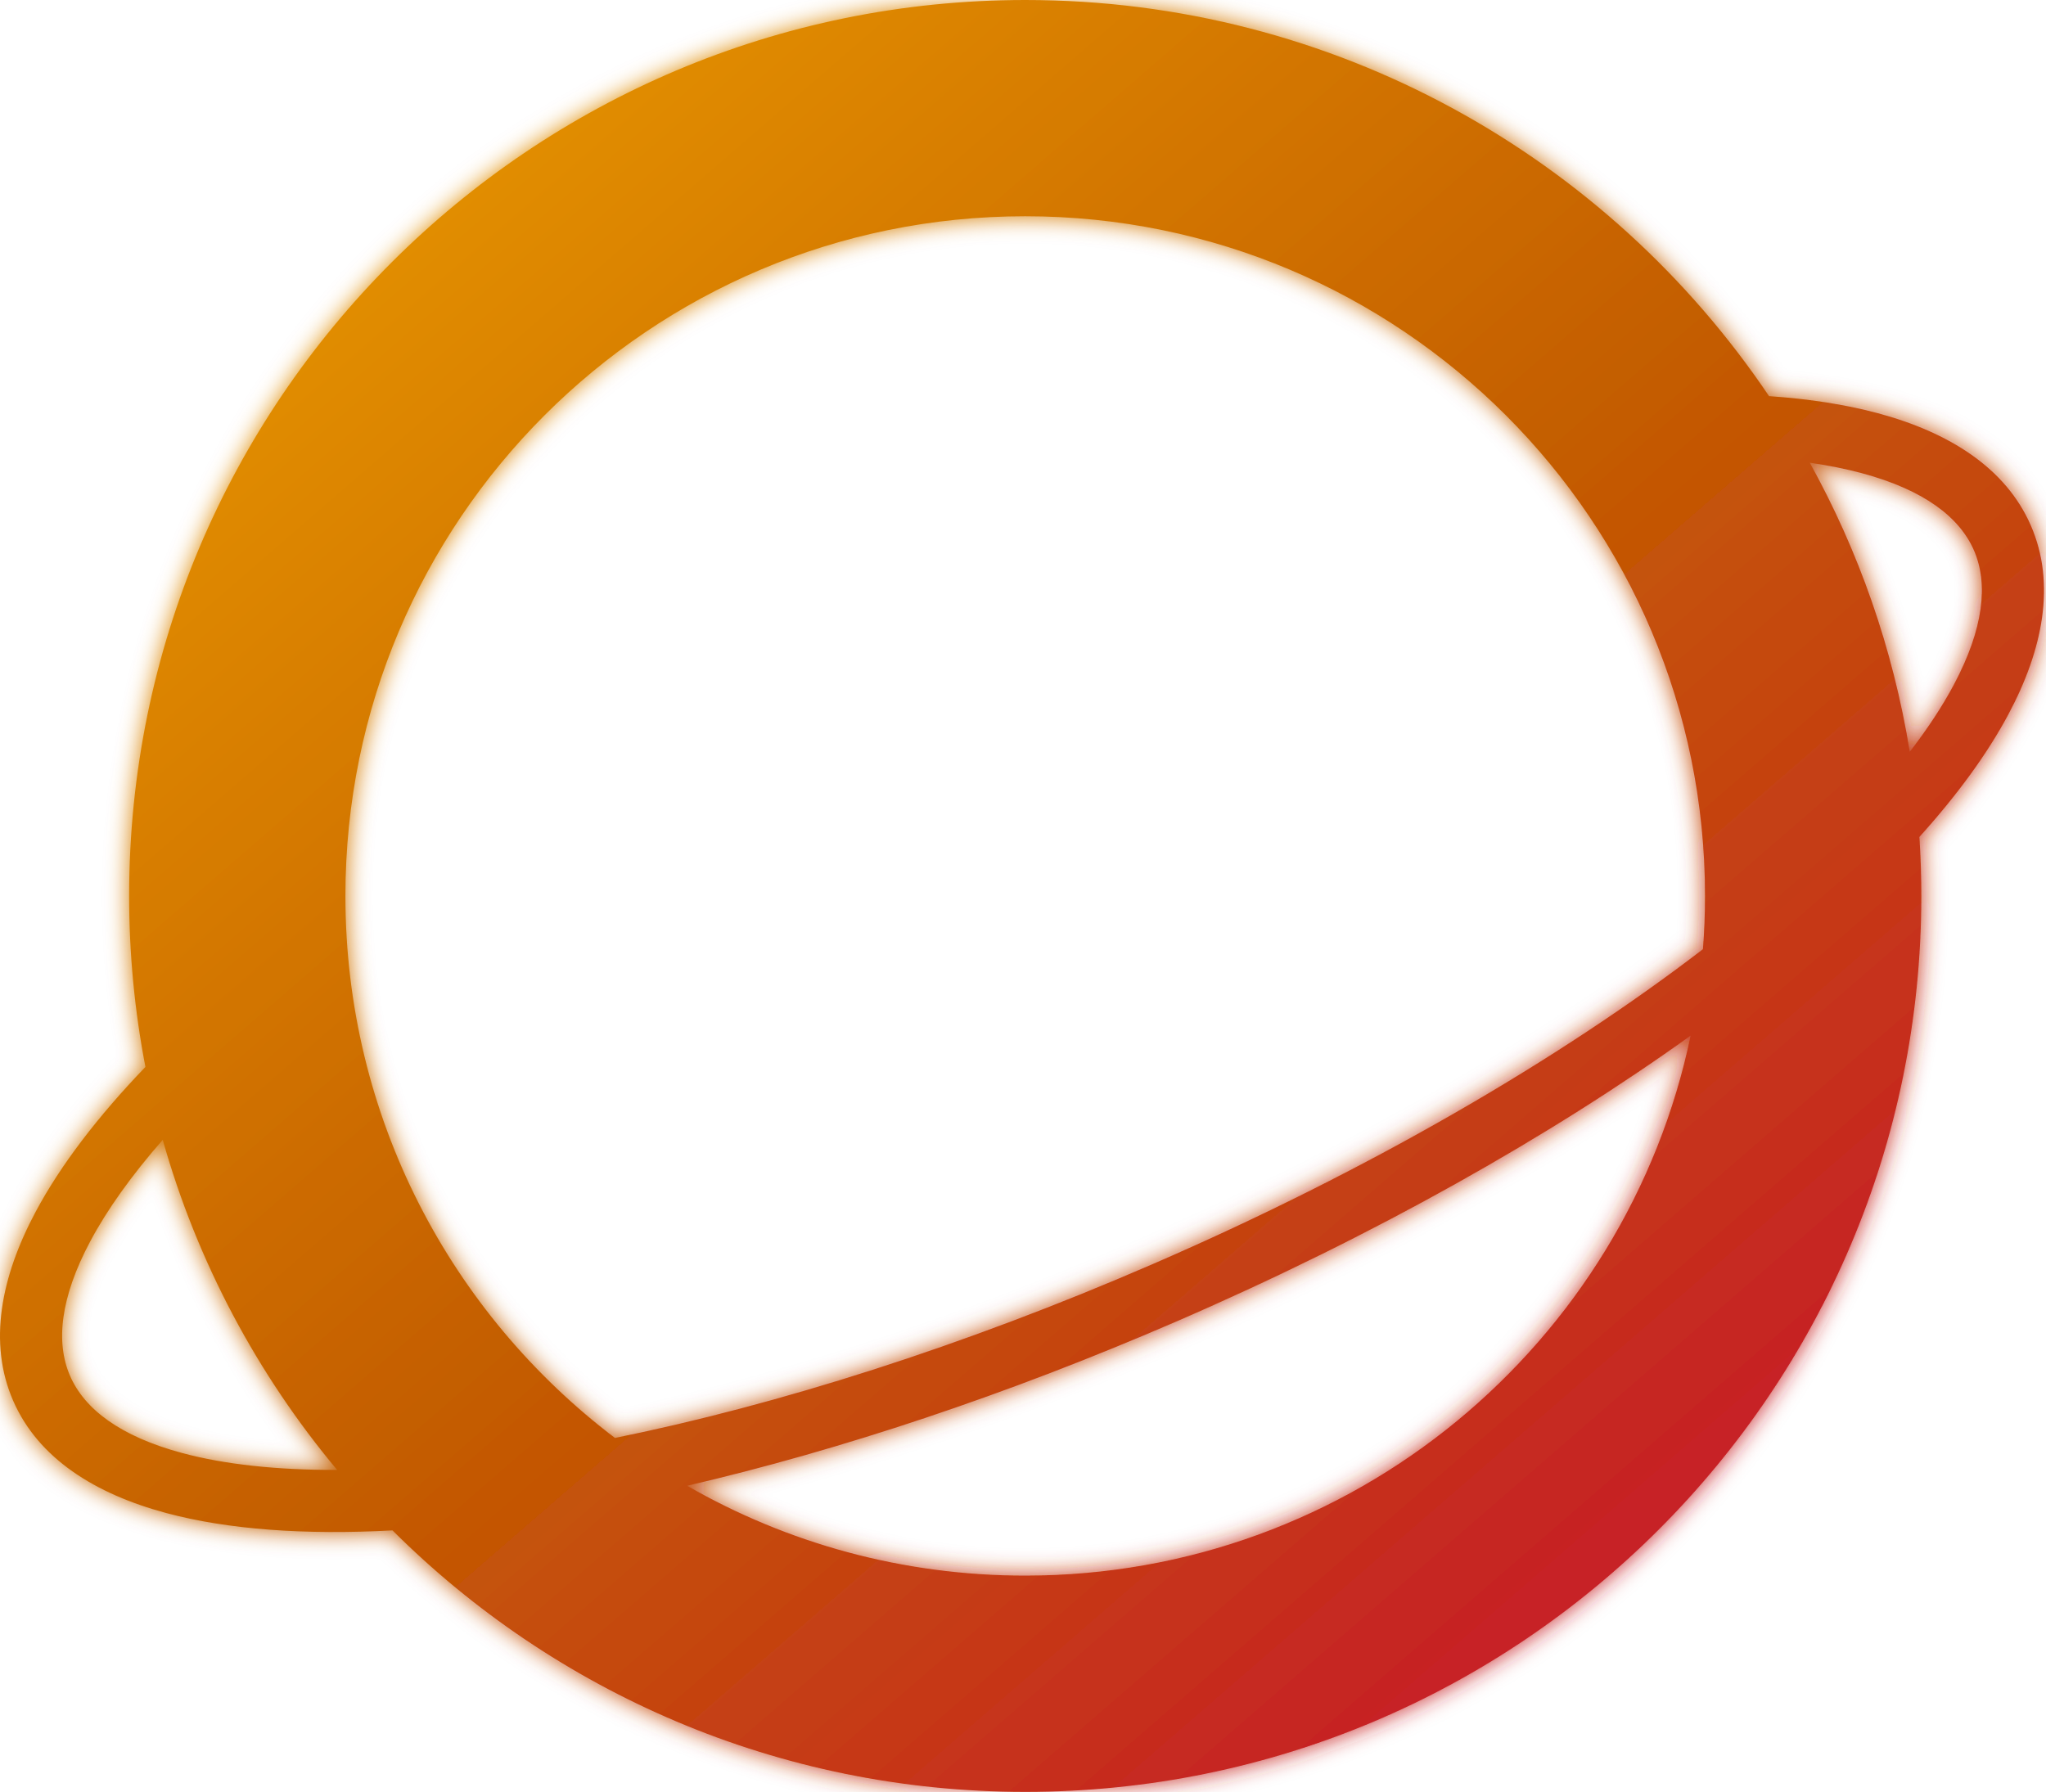
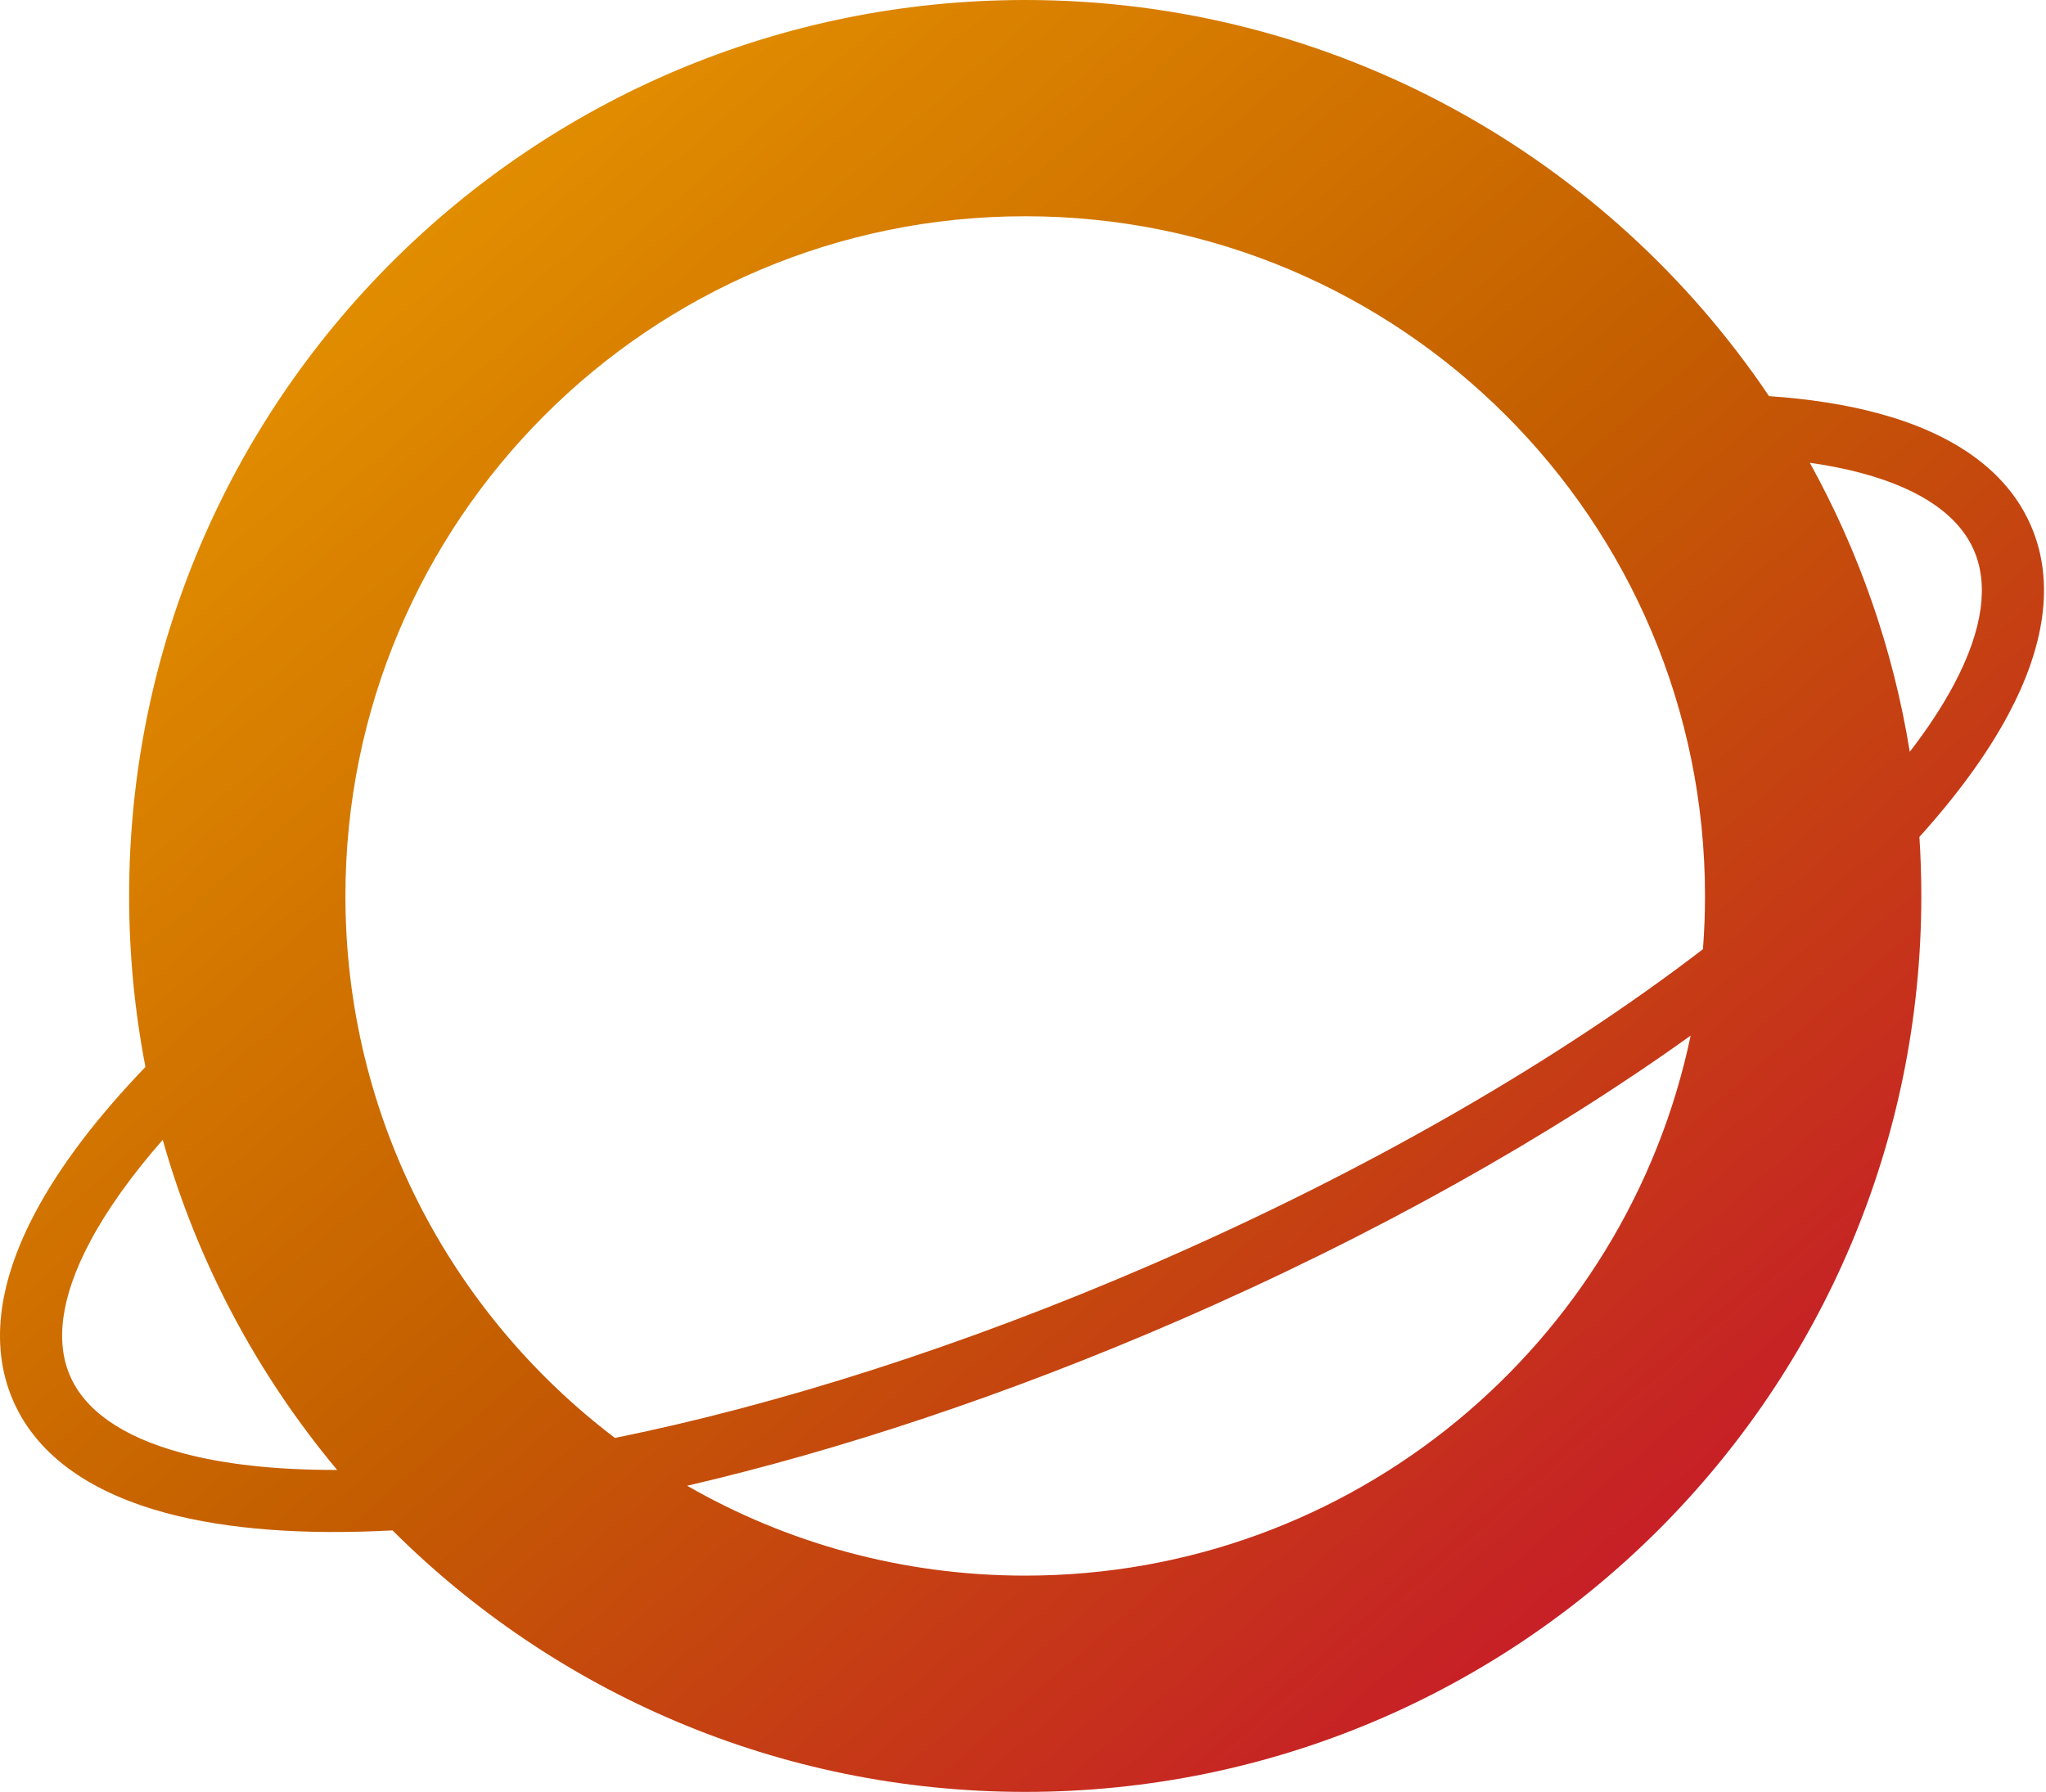
<svg xmlns="http://www.w3.org/2000/svg" viewBox="0 0 919 805" fill="none" preserveAspectRatio="xMidYMid meet">
  <defs>
    <linearGradient id="grad" x1="0%" y1="0%" x2="100%" y2="100%">
      <stop offset="0%" stop-color="#F0A500">
        <animate attributeName="stop-color" values="#F0A500;#C8003A;#C45E00;#F0A500" dur="4s" repeatCount="indefinite" />
      </stop>
      <stop offset="50%" stop-color="#C45E00">
        <animate attributeName="stop-color" values="#C45E00;#F0A500;#C8003A;#C45E00" dur="4s" repeatCount="indefinite" />
      </stop>
      <stop offset="100%" stop-color="#C8003A">
        <animate attributeName="stop-color" values="#C8003A;#C45E00;#F0A500;#C8003A" dur="4s" repeatCount="indefinite" />
      </stop>
    </linearGradient>
    <filter id="glow" x="-10%" y="-10%" width="120%" height="120%">
      <feGaussianBlur stdDeviation="5" result="blur" />
      <feMerge>
        <feMergeNode in="blur" />
        <feMergeNode in="SourceGraphic" />
      </feMerge>
    </filter>
  </defs>
-   <path d="M460.5 0C599.652 0 722.31 70.616 794.598 177.965C812.498 179.188 828.887 181.713 843.458 185.627C875.399 194.206 900.957 210.17 912.229 236.163C923.499 262.156 917.684 291.724 902.116 320.903C892.612 338.717 879.071 357.207 862.138 375.98C862.708 384.746 862.999 393.589 862.999 402.499C862.999 624.793 682.794 804.998 460.5 804.998C349.562 804.998 249.107 760.115 176.302 687.518C137.169 689.618 102.569 687.211 74.642 679.711C42.701 671.132 17.143 655.169 5.872 629.176C-5.399 603.183 0.415 573.615 15.983 544.436C27.179 523.451 43.978 501.529 65.324 479.311C60.52 454.446 58.002 428.766 58.002 402.499C58.002 180.206 238.207 0 460.5 0ZM759.385 465.237C696.187 510.589 617.254 555.14 528.788 593.5C452.137 626.737 376.986 651.576 308.649 667.464C353.374 693.15 405.219 707.838 460.495 707.838C607.626 707.838 730.45 603.776 759.385 465.237ZM73.095 512.06C59.094 528.039 48.191 543.317 40.59 557.563C26.948 583.131 25.003 603.195 31.458 618.081C37.913 632.967 53.888 645.26 81.876 652.777C100.839 657.87 124.252 660.44 151.431 660.353C115.682 617.55 88.66 567.208 73.095 512.06ZM460.495 97.15C291.859 97.151 155.152 233.858 155.151 402.494C155.151 501.913 202.666 590.234 276.225 645.988C349.187 631.161 432.231 604.97 517.693 567.912C615.428 525.532 700.629 475.75 764.914 426.418C765.526 418.524 765.839 410.545 765.839 402.494C765.839 233.858 629.132 97.15 460.495 97.15ZM812.904 207.885C834.857 247.551 850.307 291.315 857.815 337.74C865.825 327.354 872.41 317.333 877.51 307.775C891.151 282.207 893.096 262.144 886.642 247.258C880.187 232.372 864.211 220.079 836.224 212.562C829.071 210.642 821.286 209.081 812.904 207.885Z" fill="url(#grad)" filter="url(#glow)">
+   <path d="M460.5 0C599.652 0 722.31 70.616 794.598 177.965C812.498 179.188 828.887 181.713 843.458 185.627C875.399 194.206 900.957 210.17 912.229 236.163C923.499 262.156 917.684 291.724 902.116 320.903C892.612 338.717 879.071 357.207 862.138 375.98C862.708 384.746 862.999 393.589 862.999 402.499C862.999 624.793 682.794 804.998 460.5 804.998C349.562 804.998 249.107 760.115 176.302 687.518C137.169 689.618 102.569 687.211 74.642 679.711C42.701 671.132 17.143 655.169 5.872 629.176C-5.399 603.183 0.415 573.615 15.983 544.436C27.179 523.451 43.978 501.529 65.324 479.311C60.52 454.446 58.002 428.766 58.002 402.499C58.002 180.206 238.207 0 460.5 0ZM759.385 465.237C696.187 510.589 617.254 555.14 528.788 593.5C452.137 626.737 376.986 651.576 308.649 667.464C353.374 693.15 405.219 707.838 460.495 707.838C607.626 707.838 730.45 603.776 759.385 465.237ZM73.095 512.06C59.094 528.039 48.191 543.317 40.59 557.563C26.948 583.131 25.003 603.195 31.458 618.081C37.913 632.967 53.888 645.26 81.876 652.777C100.839 657.87 124.252 660.44 151.431 660.353C115.682 617.55 88.66 567.208 73.095 512.06ZM460.495 97.15C291.859 97.151 155.152 233.858 155.151 402.494C155.151 501.913 202.666 590.234 276.225 645.988C349.187 631.161 432.231 604.97 517.693 567.912C615.428 525.532 700.629 475.75 764.914 426.418C765.526 418.524 765.839 410.545 765.839 402.494C765.839 233.858 629.132 97.15 460.495 97.15ZM812.904 207.885C834.857 247.551 850.307 291.315 857.815 337.74C865.825 327.354 872.41 317.333 877.51 307.775C891.151 282.207 893.096 262.144 886.642 247.258C880.187 232.372 864.211 220.079 836.224 212.562C829.071 210.642 821.286 209.081 812.904 207.885Z" fill="url(#grad)" class="logo-path">
    <animateTransform attributeName="transform" type="scale" values="1;1.006;1" keyTimes="0;0.5;1" dur="4s" repeatCount="indefinite" additive="sum" transformOrigin="459 402" />
  </path>
</svg>
